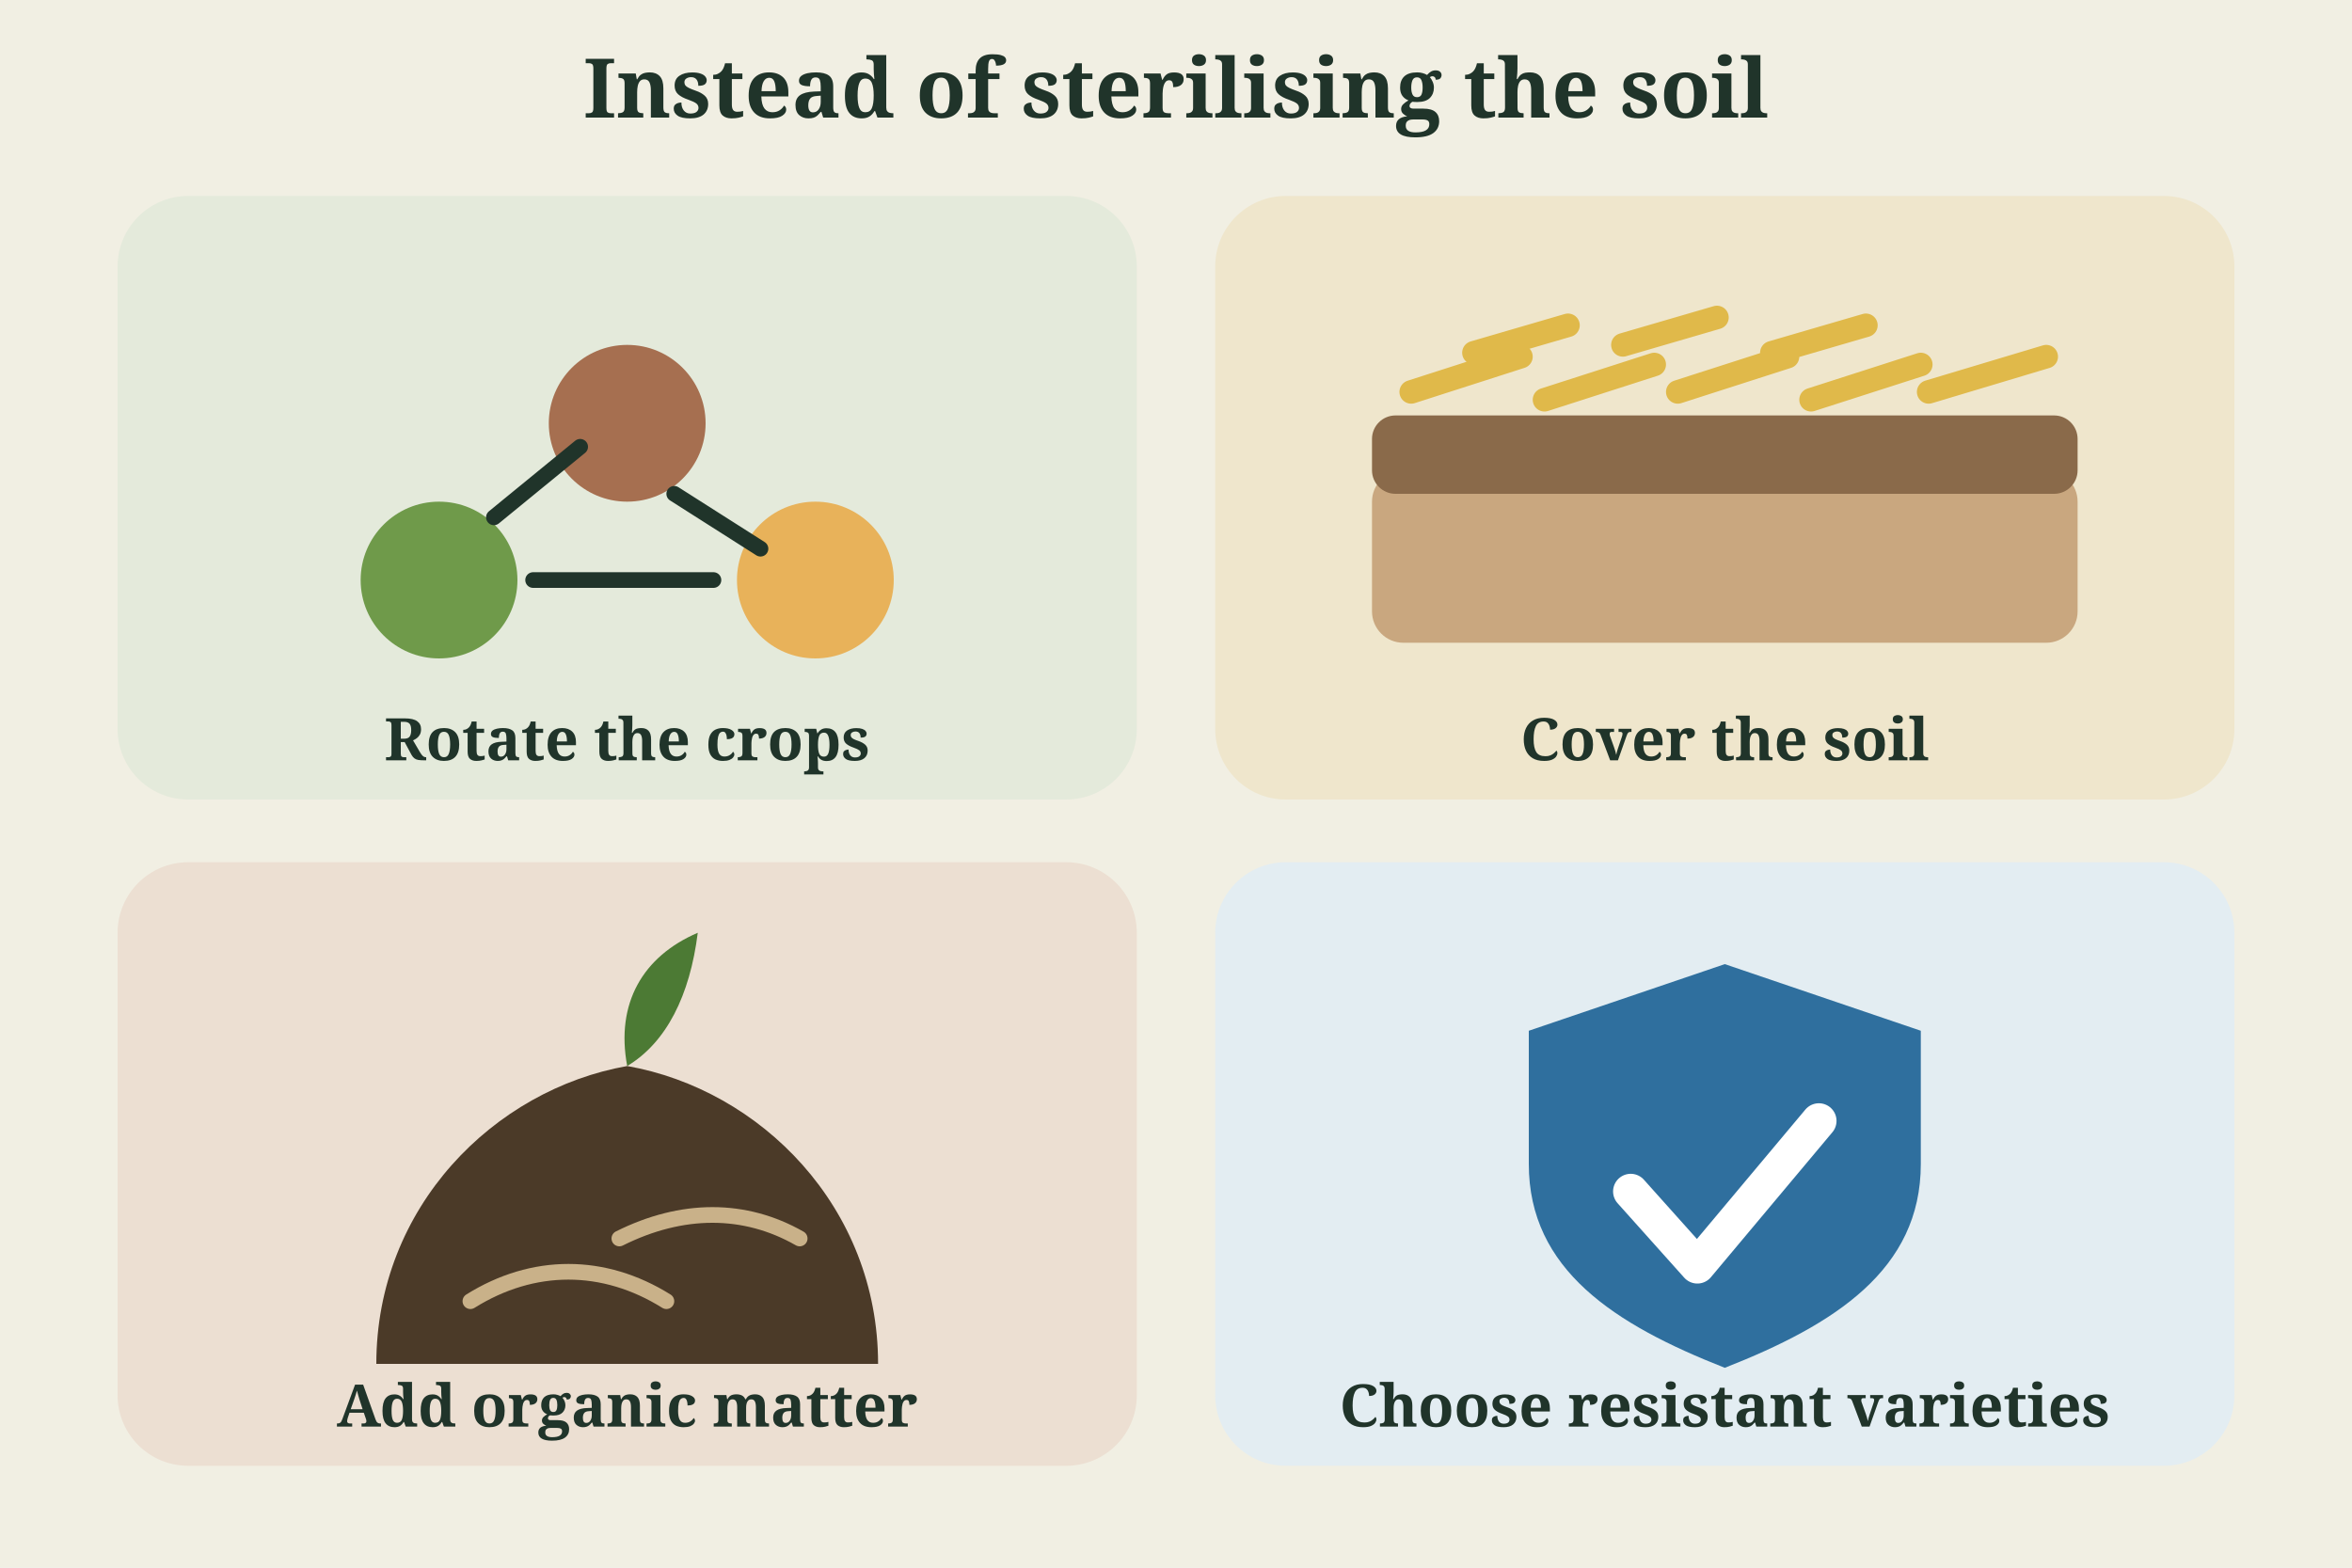
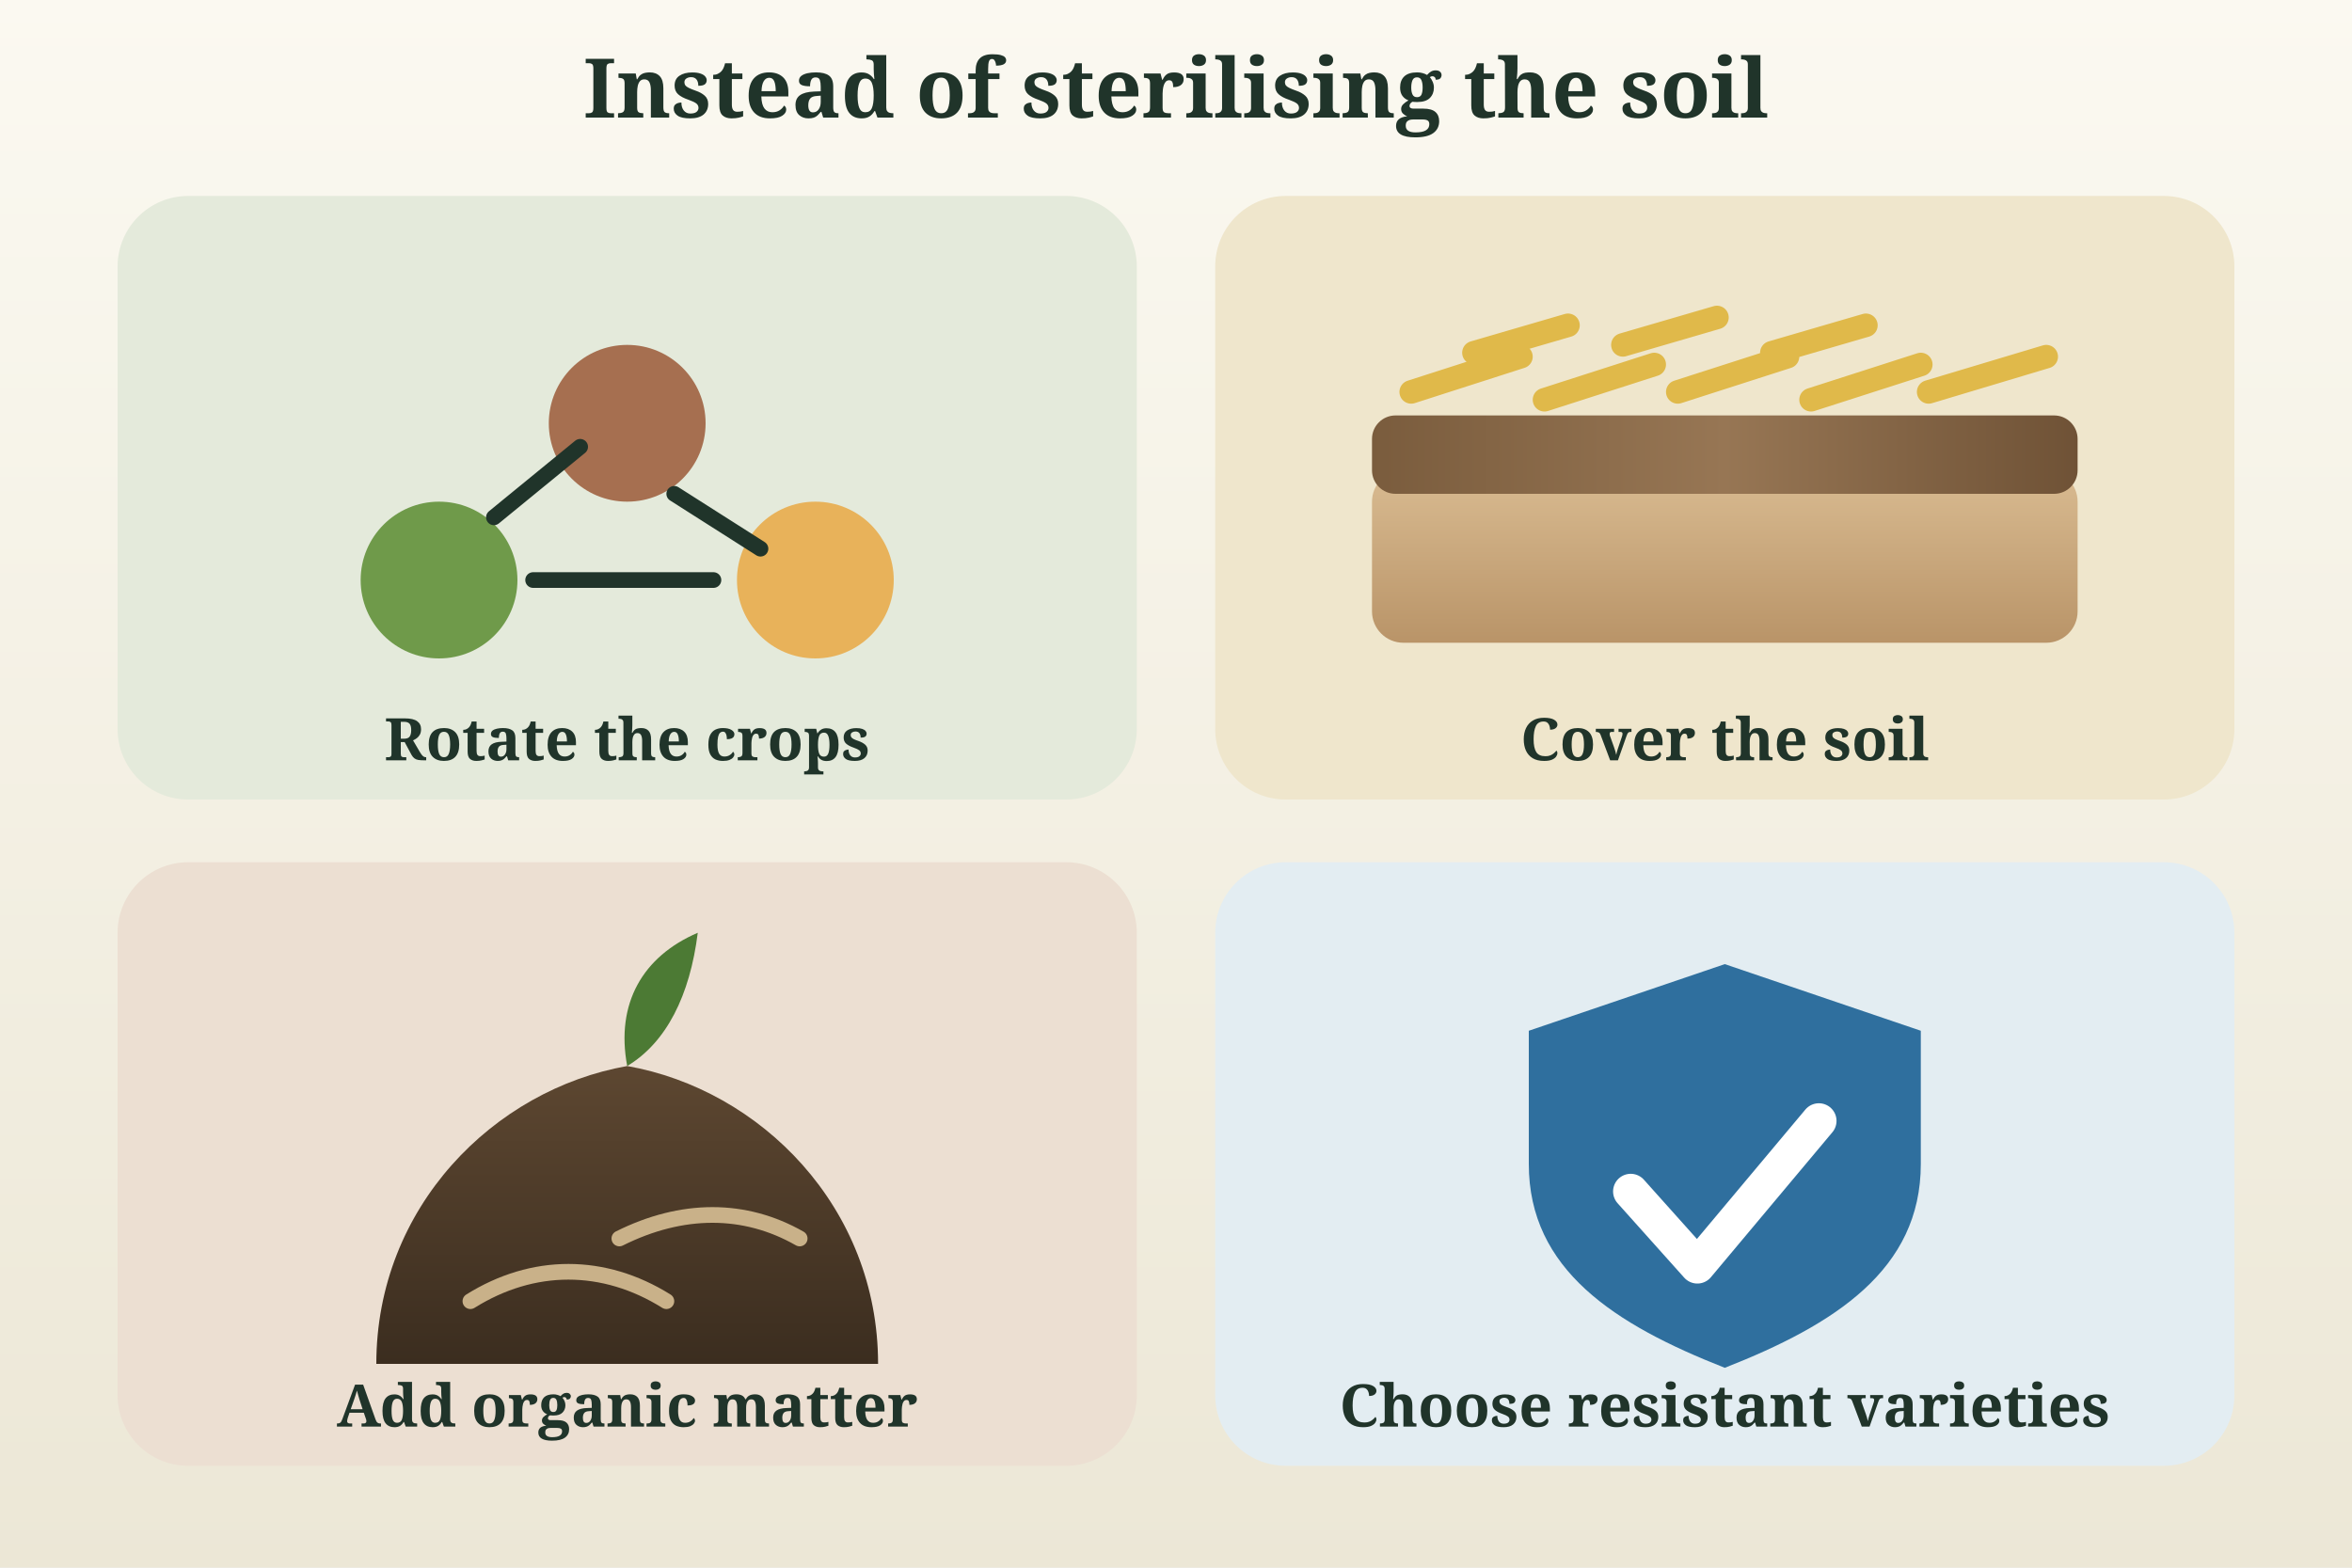
<svg xmlns="http://www.w3.org/2000/svg" viewBox="0 0 600 400" role="img" font-family="Georgia, serif">
-   <rect width="600" height="400" fill="#f1efe3" />
+   <defs>
+     <linearGradient id="gBg" x1="0" y1="0" x2="0" y2="1">
+       <stop offset="0" stop-color="#fbf9f1" />
+       <stop offset="1" stop-color="#ece7d6" />
+     </linearGradient>
+     <linearGradient id="gSolo" x1="0" y1="0" x2="0" y2="1">
+       <stop offset="0" stop-color="#d9bb91" />
+       <stop offset="1" stop-color="#b99468" />
+     </linearGradient>
+     <linearGradient id="gMadeira" x1="0" y1="0" x2="1" y2="0">
+       <stop offset="0" stop-color="#7a5c3d" />
+       <stop offset=".5" stop-color="#977654" />
+       <stop offset="1" stop-color="#6f5236" />
+     </linearGradient>
+     <linearGradient id="gComp" x1="0" y1="0" x2="0" y2="1">
+       <stop offset="0" stop-color="#5d4731" />
+       <stop offset="1" stop-color="#3b2d1f" />
+     </linearGradient>
+     <linearGradient id="gFolha" x1="0" y1="0" x2="1" y2="1">
+       <stop offset="0" stop-color="#a6d474" />
+       <stop offset="1" stop-color="#4d8a37" />
+     </linearGradient>
+     <pattern id="gTex" width="22" height="22" patternUnits="userSpaceOnUse">
+       <circle cx="4" cy="5" r="1.3" fill="#fff" opacity=".16" />
+       <circle cx="15" cy="11" r="1.6" fill="#5a3f26" opacity=".12" />
+       <circle cx="9" cy="18" r="1.1" fill="#fff" opacity=".12" />
+       <circle cx="19" cy="3" r="1" fill="#5a3f26" opacity=".10" />
+     </pattern>
+     <filter id="sombra" x="-10%" y="-10%" width="125%" height="135%">
+       <feDropShadow dx="0" dy="3" stdDeviation="3.2" flood-color="#2f2a1c" flood-opacity=".20" />
+     </filter>
+   </defs>
+   <rect width="600" height="400" fill="url(#gBg)" />
  <text x="300" y="30" font-size="21" font-weight="700" fill="#20342a" text-anchor="middle">Instead of sterilising the soil</text>
  <rect x="30" y="50" width="260" height="154" rx="18" fill="#e4eadb" />
  <rect x="310" y="50" width="260" height="154" rx="18" fill="#efe6cc" />
  <rect x="30" y="220" width="260" height="154" rx="18" fill="#ecdfd2" />
  <rect x="310" y="220" width="260" height="154" rx="18" fill="#e3edf2" />
  <circle cx="160" cy="108" r="20" fill="#a66f50" />
  <circle cx="208" cy="148" r="20" fill="#e8b25a" />
  <circle cx="112" cy="148" r="20" fill="#6f9a4a" />
  <g fill="none" stroke="#20342a" stroke-width="4" stroke-linecap="round" stroke-linejoin="round">
    <path d="M172 126l22 14M136 148h46M126 132l22-18" />
  </g>
-   <rect x="350" y="120" width="180" height="44" rx="8" fill="#c9a77f" />
-   <rect x="350" y="106" width="180" height="20" rx="6" fill="#8a6a4a" />
+   <rect x="350" y="120" width="180" height="44" rx="8" fill="url(#gSolo)" />
+   <rect x="350" y="106" width="180" height="20" rx="6" fill="url(#gMadeira)" />
  <g stroke="#e0b94a" stroke-width="6" stroke-linecap="round">
    <path d="M360 100l28-9M394 102l28-9M428 100l28-9M462 102l28-9M492 100l30-9" />
    <path d="M376 90l24-7M414 88l24-7M452 90l24-7" />
  </g>
-   <path d="M96 348c0-40 30-70 64-76 34 6 64 36 64 76z" fill="#4b3a28" />
+   <path d="M96 348c0-40 30-70 64-76 34 6 64 36 64 76z" fill="url(#gComp)" />
  <g fill="none" stroke="#c9b189" stroke-width="4" stroke-linecap="round">
    <path d="M120 332c16-10 34-10 50 0M158 316c16-8 32-8 46 0" />
  </g>
  <path d="M160 272c-3-16 4-28 18-34-2 16-8 28-18 34z" fill="#4c7a34" />
  <path d="M440 246l50 17v34c0 27-22 41-50 52-28-11-50-25-50-52v-34z" fill="#2f6f9e" />
  <path d="M416 304l17 19 31-37" fill="none" stroke="#fff" stroke-width="9" stroke-linecap="round" stroke-linejoin="round" />
  <text x="160" y="194" font-size="15" font-weight="700" fill="#20342a" text-anchor="middle">Rotate the crops</text>
  <text x="440" y="194" font-size="15" font-weight="700" fill="#20342a" text-anchor="middle">Cover the soil</text>
  <text x="160" y="364" font-size="15" font-weight="700" fill="#20342a" text-anchor="middle">Add organic matter</text>
  <text x="440" y="364" font-size="15" font-weight="700" fill="#20342a" text-anchor="middle">Choose resistant varieties</text>
</svg>
